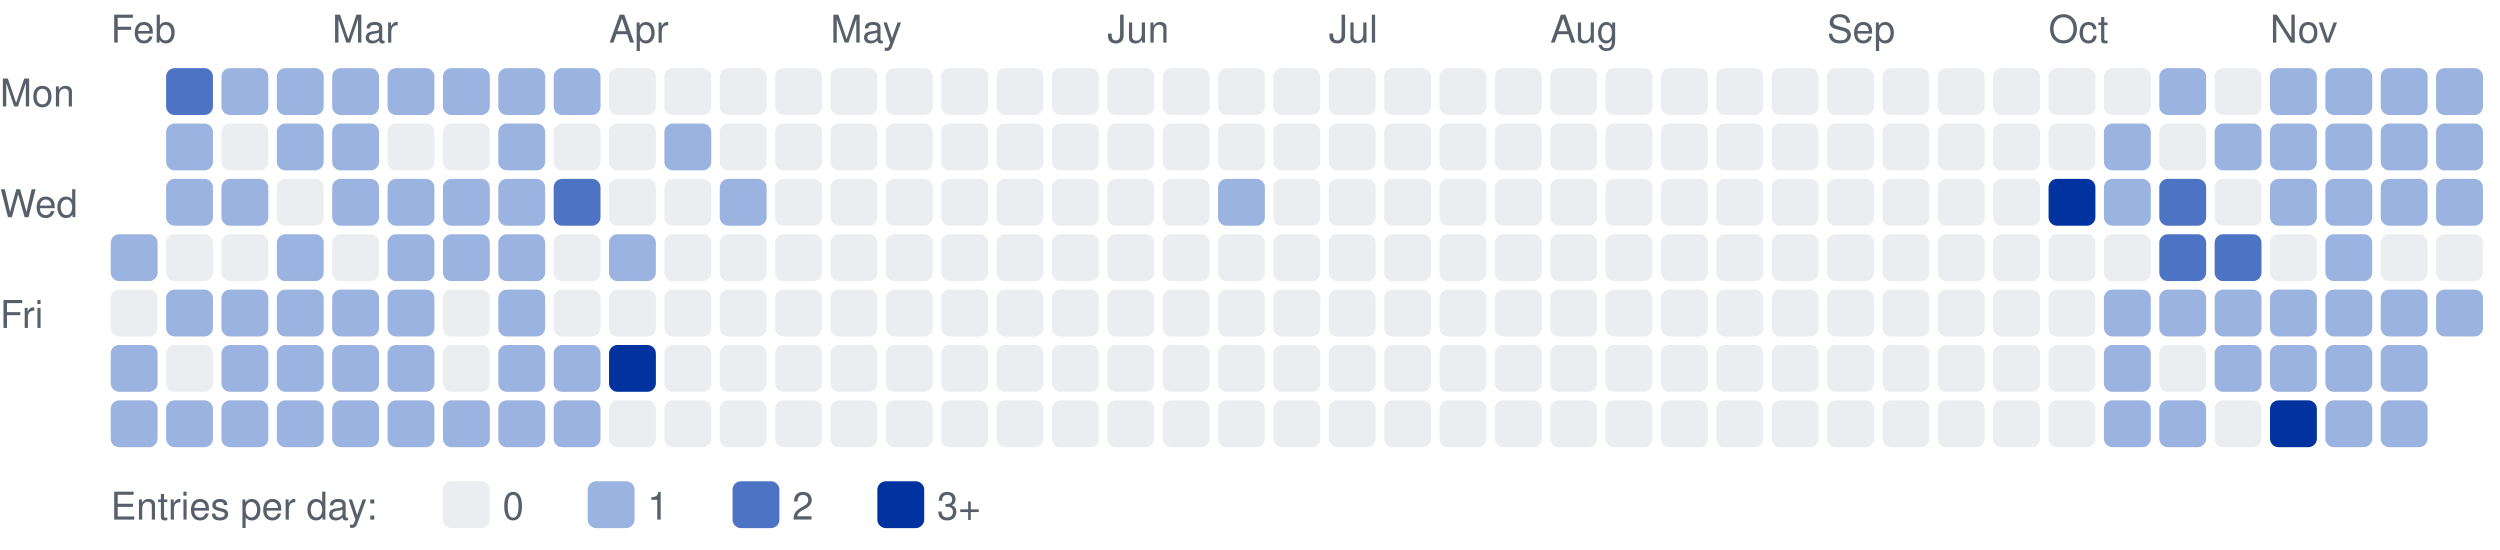
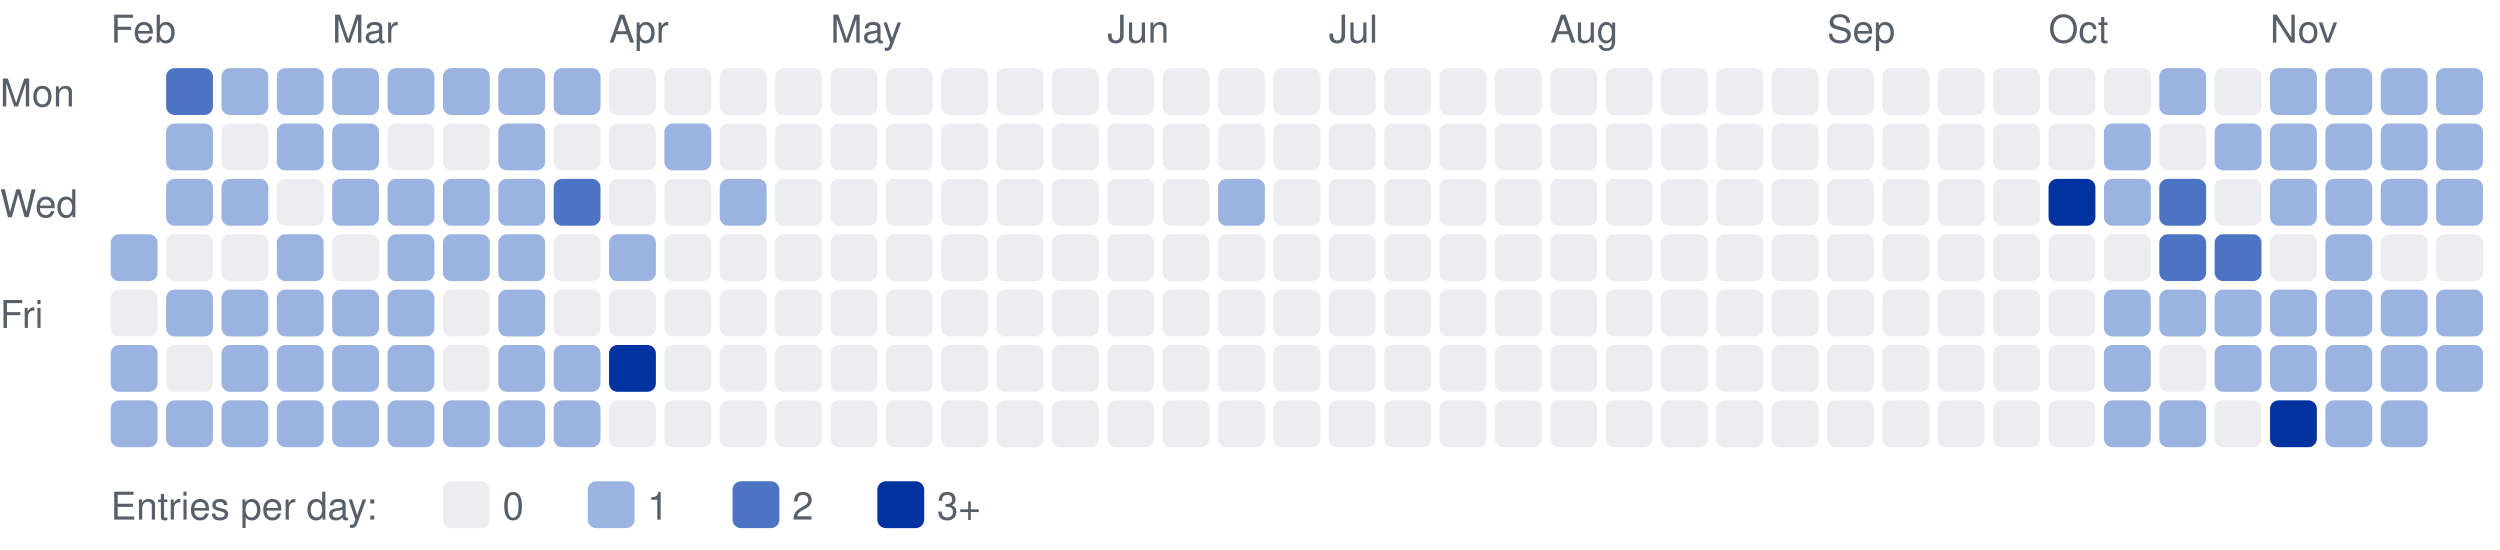
- <svg xmlns="http://www.w3.org/2000/svg" width="587" height="129" viewBox="0 0 587 129" role="img" aria-label="Entries per day, 2026-01-29 to 2026-11-20">
+ <svg xmlns="http://www.w3.org/2000/svg" width="587" height="129" viewBox="0 0 587 129" role="img" aria-label="Entries per day, 2026-01-29 to 2026-11-21">
  <style>text{font-family:-apple-system,Segoe UI,Helvetica,Arial,sans-serif;font-size:9px;fill:#57606a}</style>
  <text x="0" y="25">Mon</text>
  <text x="0" y="51">Wed</text>
  <text x="0" y="77">Fri</text>
  <text x="26" y="10">Feb</text>
  <rect x="26" y="55" width="11" height="11" rx="2" fill="#9bb3e0" />
  <rect x="26" y="68" width="11" height="11" rx="2" fill="#ebedf0" />
  <rect x="26" y="81" width="11" height="11" rx="2" fill="#9bb3e0" />
  <rect x="26" y="94" width="11" height="11" rx="2" fill="#9bb3e0" />
  <rect x="39" y="16" width="11" height="11" rx="2" fill="#4d73c4" />
  <rect x="39" y="29" width="11" height="11" rx="2" fill="#9bb3e0" />
  <rect x="39" y="42" width="11" height="11" rx="2" fill="#9bb3e0" />
  <rect x="39" y="55" width="11" height="11" rx="2" fill="#ebedf0" />
  <rect x="39" y="68" width="11" height="11" rx="2" fill="#9bb3e0" />
  <rect x="39" y="81" width="11" height="11" rx="2" fill="#ebedf0" />
  <rect x="39" y="94" width="11" height="11" rx="2" fill="#9bb3e0" />
  <rect x="52" y="16" width="11" height="11" rx="2" fill="#9bb3e0" />
  <rect x="52" y="29" width="11" height="11" rx="2" fill="#ebedf0" />
  <rect x="52" y="42" width="11" height="11" rx="2" fill="#9bb3e0" />
  <rect x="52" y="55" width="11" height="11" rx="2" fill="#ebedf0" />
  <rect x="52" y="68" width="11" height="11" rx="2" fill="#9bb3e0" />
  <rect x="52" y="81" width="11" height="11" rx="2" fill="#9bb3e0" />
  <rect x="52" y="94" width="11" height="11" rx="2" fill="#9bb3e0" />
  <rect x="65" y="16" width="11" height="11" rx="2" fill="#9bb3e0" />
  <rect x="65" y="29" width="11" height="11" rx="2" fill="#9bb3e0" />
  <rect x="65" y="42" width="11" height="11" rx="2" fill="#ebedf0" />
  <rect x="65" y="55" width="11" height="11" rx="2" fill="#9bb3e0" />
  <rect x="65" y="68" width="11" height="11" rx="2" fill="#9bb3e0" />
  <rect x="65" y="81" width="11" height="11" rx="2" fill="#9bb3e0" />
  <rect x="65" y="94" width="11" height="11" rx="2" fill="#9bb3e0" />
  <text x="78" y="10">Mar</text>
  <rect x="78" y="16" width="11" height="11" rx="2" fill="#9bb3e0" />
  <rect x="78" y="29" width="11" height="11" rx="2" fill="#9bb3e0" />
  <rect x="78" y="42" width="11" height="11" rx="2" fill="#9bb3e0" />
  <rect x="78" y="55" width="11" height="11" rx="2" fill="#ebedf0" />
  <rect x="78" y="68" width="11" height="11" rx="2" fill="#9bb3e0" />
  <rect x="78" y="81" width="11" height="11" rx="2" fill="#9bb3e0" />
  <rect x="78" y="94" width="11" height="11" rx="2" fill="#9bb3e0" />
  <rect x="91" y="16" width="11" height="11" rx="2" fill="#9bb3e0" />
  <rect x="91" y="29" width="11" height="11" rx="2" fill="#ebedf0" />
  <rect x="91" y="42" width="11" height="11" rx="2" fill="#9bb3e0" />
  <rect x="91" y="55" width="11" height="11" rx="2" fill="#9bb3e0" />
  <rect x="91" y="68" width="11" height="11" rx="2" fill="#9bb3e0" />
  <rect x="91" y="81" width="11" height="11" rx="2" fill="#9bb3e0" />
  <rect x="91" y="94" width="11" height="11" rx="2" fill="#9bb3e0" />
  <rect x="104" y="16" width="11" height="11" rx="2" fill="#9bb3e0" />
  <rect x="104" y="29" width="11" height="11" rx="2" fill="#ebedf0" />
  <rect x="104" y="42" width="11" height="11" rx="2" fill="#9bb3e0" />
  <rect x="104" y="55" width="11" height="11" rx="2" fill="#9bb3e0" />
  <rect x="104" y="68" width="11" height="11" rx="2" fill="#ebedf0" />
  <rect x="104" y="81" width="11" height="11" rx="2" fill="#ebedf0" />
  <rect x="104" y="94" width="11" height="11" rx="2" fill="#9bb3e0" />
  <rect x="117" y="16" width="11" height="11" rx="2" fill="#9bb3e0" />
  <rect x="117" y="29" width="11" height="11" rx="2" fill="#9bb3e0" />
  <rect x="117" y="42" width="11" height="11" rx="2" fill="#9bb3e0" />
  <rect x="117" y="55" width="11" height="11" rx="2" fill="#9bb3e0" />
  <rect x="117" y="68" width="11" height="11" rx="2" fill="#9bb3e0" />
  <rect x="117" y="81" width="11" height="11" rx="2" fill="#9bb3e0" />
  <rect x="117" y="94" width="11" height="11" rx="2" fill="#9bb3e0" />
  <rect x="130" y="16" width="11" height="11" rx="2" fill="#9bb3e0" />
  <rect x="130" y="29" width="11" height="11" rx="2" fill="#ebedf0" />
  <rect x="130" y="42" width="11" height="11" rx="2" fill="#4d73c4" />
  <rect x="130" y="55" width="11" height="11" rx="2" fill="#ebedf0" />
  <rect x="130" y="68" width="11" height="11" rx="2" fill="#ebedf0" />
  <rect x="130" y="81" width="11" height="11" rx="2" fill="#9bb3e0" />
  <rect x="130" y="94" width="11" height="11" rx="2" fill="#9bb3e0" />
  <text x="143" y="10">Apr</text>
  <rect x="143" y="16" width="11" height="11" rx="2" fill="#ebedf0" />
  <rect x="143" y="29" width="11" height="11" rx="2" fill="#ebedf0" />
  <rect x="143" y="42" width="11" height="11" rx="2" fill="#ebedf0" />
  <rect x="143" y="55" width="11" height="11" rx="2" fill="#9bb3e0" />
  <rect x="143" y="68" width="11" height="11" rx="2" fill="#ebedf0" />
  <rect x="143" y="81" width="11" height="11" rx="2" fill="#0033a0" />
  <rect x="143" y="94" width="11" height="11" rx="2" fill="#ebedf0" />
  <rect x="156" y="16" width="11" height="11" rx="2" fill="#ebedf0" />
  <rect x="156" y="29" width="11" height="11" rx="2" fill="#9bb3e0" />
  <rect x="156" y="42" width="11" height="11" rx="2" fill="#ebedf0" />
  <rect x="156" y="55" width="11" height="11" rx="2" fill="#ebedf0" />
  <rect x="156" y="68" width="11" height="11" rx="2" fill="#ebedf0" />
  <rect x="156" y="81" width="11" height="11" rx="2" fill="#ebedf0" />
  <rect x="156" y="94" width="11" height="11" rx="2" fill="#ebedf0" />
  <rect x="169" y="16" width="11" height="11" rx="2" fill="#ebedf0" />
  <rect x="169" y="29" width="11" height="11" rx="2" fill="#ebedf0" />
  <rect x="169" y="42" width="11" height="11" rx="2" fill="#9bb3e0" />
  <rect x="169" y="55" width="11" height="11" rx="2" fill="#ebedf0" />
  <rect x="169" y="68" width="11" height="11" rx="2" fill="#ebedf0" />
  <rect x="169" y="81" width="11" height="11" rx="2" fill="#ebedf0" />
  <rect x="169" y="94" width="11" height="11" rx="2" fill="#ebedf0" />
  <rect x="182" y="16" width="11" height="11" rx="2" fill="#ebedf0" />
  <rect x="182" y="29" width="11" height="11" rx="2" fill="#ebedf0" />
  <rect x="182" y="42" width="11" height="11" rx="2" fill="#ebedf0" />
  <rect x="182" y="55" width="11" height="11" rx="2" fill="#ebedf0" />
  <rect x="182" y="68" width="11" height="11" rx="2" fill="#ebedf0" />
  <rect x="182" y="81" width="11" height="11" rx="2" fill="#ebedf0" />
  <rect x="182" y="94" width="11" height="11" rx="2" fill="#ebedf0" />
  <text x="195" y="10">May</text>
  <rect x="195" y="16" width="11" height="11" rx="2" fill="#ebedf0" />
  <rect x="195" y="29" width="11" height="11" rx="2" fill="#ebedf0" />
  <rect x="195" y="42" width="11" height="11" rx="2" fill="#ebedf0" />
  <rect x="195" y="55" width="11" height="11" rx="2" fill="#ebedf0" />
  <rect x="195" y="68" width="11" height="11" rx="2" fill="#ebedf0" />
  <rect x="195" y="81" width="11" height="11" rx="2" fill="#ebedf0" />
  <rect x="195" y="94" width="11" height="11" rx="2" fill="#ebedf0" />
  <rect x="208" y="16" width="11" height="11" rx="2" fill="#ebedf0" />
  <rect x="208" y="29" width="11" height="11" rx="2" fill="#ebedf0" />
  <rect x="208" y="42" width="11" height="11" rx="2" fill="#ebedf0" />
  <rect x="208" y="55" width="11" height="11" rx="2" fill="#ebedf0" />
  <rect x="208" y="68" width="11" height="11" rx="2" fill="#ebedf0" />
  <rect x="208" y="81" width="11" height="11" rx="2" fill="#ebedf0" />
  <rect x="208" y="94" width="11" height="11" rx="2" fill="#ebedf0" />
  <rect x="221" y="16" width="11" height="11" rx="2" fill="#ebedf0" />
  <rect x="221" y="29" width="11" height="11" rx="2" fill="#ebedf0" />
  <rect x="221" y="42" width="11" height="11" rx="2" fill="#ebedf0" />
  <rect x="221" y="55" width="11" height="11" rx="2" fill="#ebedf0" />
  <rect x="221" y="68" width="11" height="11" rx="2" fill="#ebedf0" />
  <rect x="221" y="81" width="11" height="11" rx="2" fill="#ebedf0" />
  <rect x="221" y="94" width="11" height="11" rx="2" fill="#ebedf0" />
  <rect x="234" y="16" width="11" height="11" rx="2" fill="#ebedf0" />
  <rect x="234" y="29" width="11" height="11" rx="2" fill="#ebedf0" />
  <rect x="234" y="42" width="11" height="11" rx="2" fill="#ebedf0" />
  <rect x="234" y="55" width="11" height="11" rx="2" fill="#ebedf0" />
  <rect x="234" y="68" width="11" height="11" rx="2" fill="#ebedf0" />
  <rect x="234" y="81" width="11" height="11" rx="2" fill="#ebedf0" />
  <rect x="234" y="94" width="11" height="11" rx="2" fill="#ebedf0" />
  <rect x="247" y="16" width="11" height="11" rx="2" fill="#ebedf0" />
  <rect x="247" y="29" width="11" height="11" rx="2" fill="#ebedf0" />
  <rect x="247" y="42" width="11" height="11" rx="2" fill="#ebedf0" />
  <rect x="247" y="55" width="11" height="11" rx="2" fill="#ebedf0" />
  <rect x="247" y="68" width="11" height="11" rx="2" fill="#ebedf0" />
  <rect x="247" y="81" width="11" height="11" rx="2" fill="#ebedf0" />
  <rect x="247" y="94" width="11" height="11" rx="2" fill="#ebedf0" />
  <text x="260" y="10">Jun</text>
  <rect x="260" y="16" width="11" height="11" rx="2" fill="#ebedf0" />
  <rect x="260" y="29" width="11" height="11" rx="2" fill="#ebedf0" />
  <rect x="260" y="42" width="11" height="11" rx="2" fill="#ebedf0" />
  <rect x="260" y="55" width="11" height="11" rx="2" fill="#ebedf0" />
  <rect x="260" y="68" width="11" height="11" rx="2" fill="#ebedf0" />
  <rect x="260" y="81" width="11" height="11" rx="2" fill="#ebedf0" />
  <rect x="260" y="94" width="11" height="11" rx="2" fill="#ebedf0" />
  <rect x="273" y="16" width="11" height="11" rx="2" fill="#ebedf0" />
  <rect x="273" y="29" width="11" height="11" rx="2" fill="#ebedf0" />
  <rect x="273" y="42" width="11" height="11" rx="2" fill="#ebedf0" />
  <rect x="273" y="55" width="11" height="11" rx="2" fill="#ebedf0" />
  <rect x="273" y="68" width="11" height="11" rx="2" fill="#ebedf0" />
  <rect x="273" y="81" width="11" height="11" rx="2" fill="#ebedf0" />
  <rect x="273" y="94" width="11" height="11" rx="2" fill="#ebedf0" />
  <rect x="286" y="16" width="11" height="11" rx="2" fill="#ebedf0" />
  <rect x="286" y="29" width="11" height="11" rx="2" fill="#ebedf0" />
  <rect x="286" y="42" width="11" height="11" rx="2" fill="#9bb3e0" />
  <rect x="286" y="55" width="11" height="11" rx="2" fill="#ebedf0" />
  <rect x="286" y="68" width="11" height="11" rx="2" fill="#ebedf0" />
  <rect x="286" y="81" width="11" height="11" rx="2" fill="#ebedf0" />
  <rect x="286" y="94" width="11" height="11" rx="2" fill="#ebedf0" />
  <rect x="299" y="16" width="11" height="11" rx="2" fill="#ebedf0" />
  <rect x="299" y="29" width="11" height="11" rx="2" fill="#ebedf0" />
  <rect x="299" y="42" width="11" height="11" rx="2" fill="#ebedf0" />
  <rect x="299" y="55" width="11" height="11" rx="2" fill="#ebedf0" />
  <rect x="299" y="68" width="11" height="11" rx="2" fill="#ebedf0" />
  <rect x="299" y="81" width="11" height="11" rx="2" fill="#ebedf0" />
  <rect x="299" y="94" width="11" height="11" rx="2" fill="#ebedf0" />
  <text x="312" y="10">Jul</text>
  <rect x="312" y="16" width="11" height="11" rx="2" fill="#ebedf0" />
  <rect x="312" y="29" width="11" height="11" rx="2" fill="#ebedf0" />
  <rect x="312" y="42" width="11" height="11" rx="2" fill="#ebedf0" />
  <rect x="312" y="55" width="11" height="11" rx="2" fill="#ebedf0" />
  <rect x="312" y="68" width="11" height="11" rx="2" fill="#ebedf0" />
  <rect x="312" y="81" width="11" height="11" rx="2" fill="#ebedf0" />
  <rect x="312" y="94" width="11" height="11" rx="2" fill="#ebedf0" />
  <rect x="325" y="16" width="11" height="11" rx="2" fill="#ebedf0" />
  <rect x="325" y="29" width="11" height="11" rx="2" fill="#ebedf0" />
  <rect x="325" y="42" width="11" height="11" rx="2" fill="#ebedf0" />
  <rect x="325" y="55" width="11" height="11" rx="2" fill="#ebedf0" />
  <rect x="325" y="68" width="11" height="11" rx="2" fill="#ebedf0" />
  <rect x="325" y="81" width="11" height="11" rx="2" fill="#ebedf0" />
  <rect x="325" y="94" width="11" height="11" rx="2" fill="#ebedf0" />
  <rect x="338" y="16" width="11" height="11" rx="2" fill="#ebedf0" />
  <rect x="338" y="29" width="11" height="11" rx="2" fill="#ebedf0" />
  <rect x="338" y="42" width="11" height="11" rx="2" fill="#ebedf0" />
  <rect x="338" y="55" width="11" height="11" rx="2" fill="#ebedf0" />
  <rect x="338" y="68" width="11" height="11" rx="2" fill="#ebedf0" />
  <rect x="338" y="81" width="11" height="11" rx="2" fill="#ebedf0" />
  <rect x="338" y="94" width="11" height="11" rx="2" fill="#ebedf0" />
  <rect x="351" y="16" width="11" height="11" rx="2" fill="#ebedf0" />
  <rect x="351" y="29" width="11" height="11" rx="2" fill="#ebedf0" />
  <rect x="351" y="42" width="11" height="11" rx="2" fill="#ebedf0" />
  <rect x="351" y="55" width="11" height="11" rx="2" fill="#ebedf0" />
  <rect x="351" y="68" width="11" height="11" rx="2" fill="#ebedf0" />
  <rect x="351" y="81" width="11" height="11" rx="2" fill="#ebedf0" />
  <rect x="351" y="94" width="11" height="11" rx="2" fill="#ebedf0" />
  <text x="364" y="10">Aug</text>
  <rect x="364" y="16" width="11" height="11" rx="2" fill="#ebedf0" />
  <rect x="364" y="29" width="11" height="11" rx="2" fill="#ebedf0" />
  <rect x="364" y="42" width="11" height="11" rx="2" fill="#ebedf0" />
  <rect x="364" y="55" width="11" height="11" rx="2" fill="#ebedf0" />
  <rect x="364" y="68" width="11" height="11" rx="2" fill="#ebedf0" />
  <rect x="364" y="81" width="11" height="11" rx="2" fill="#ebedf0" />
  <rect x="364" y="94" width="11" height="11" rx="2" fill="#ebedf0" />
  <rect x="377" y="16" width="11" height="11" rx="2" fill="#ebedf0" />
  <rect x="377" y="29" width="11" height="11" rx="2" fill="#ebedf0" />
  <rect x="377" y="42" width="11" height="11" rx="2" fill="#ebedf0" />
  <rect x="377" y="55" width="11" height="11" rx="2" fill="#ebedf0" />
  <rect x="377" y="68" width="11" height="11" rx="2" fill="#ebedf0" />
  <rect x="377" y="81" width="11" height="11" rx="2" fill="#ebedf0" />
  <rect x="377" y="94" width="11" height="11" rx="2" fill="#ebedf0" />
  <rect x="390" y="16" width="11" height="11" rx="2" fill="#ebedf0" />
  <rect x="390" y="29" width="11" height="11" rx="2" fill="#ebedf0" />
  <rect x="390" y="42" width="11" height="11" rx="2" fill="#ebedf0" />
  <rect x="390" y="55" width="11" height="11" rx="2" fill="#ebedf0" />
  <rect x="390" y="68" width="11" height="11" rx="2" fill="#ebedf0" />
  <rect x="390" y="81" width="11" height="11" rx="2" fill="#ebedf0" />
  <rect x="390" y="94" width="11" height="11" rx="2" fill="#ebedf0" />
  <rect x="403" y="16" width="11" height="11" rx="2" fill="#ebedf0" />
  <rect x="403" y="29" width="11" height="11" rx="2" fill="#ebedf0" />
  <rect x="403" y="42" width="11" height="11" rx="2" fill="#ebedf0" />
  <rect x="403" y="55" width="11" height="11" rx="2" fill="#ebedf0" />
  <rect x="403" y="68" width="11" height="11" rx="2" fill="#ebedf0" />
  <rect x="403" y="81" width="11" height="11" rx="2" fill="#ebedf0" />
  <rect x="403" y="94" width="11" height="11" rx="2" fill="#ebedf0" />
  <rect x="416" y="16" width="11" height="11" rx="2" fill="#ebedf0" />
  <rect x="416" y="29" width="11" height="11" rx="2" fill="#ebedf0" />
  <rect x="416" y="42" width="11" height="11" rx="2" fill="#ebedf0" />
  <rect x="416" y="55" width="11" height="11" rx="2" fill="#ebedf0" />
  <rect x="416" y="68" width="11" height="11" rx="2" fill="#ebedf0" />
  <rect x="416" y="81" width="11" height="11" rx="2" fill="#ebedf0" />
  <rect x="416" y="94" width="11" height="11" rx="2" fill="#ebedf0" />
  <text x="429" y="10">Sep</text>
  <rect x="429" y="16" width="11" height="11" rx="2" fill="#ebedf0" />
  <rect x="429" y="29" width="11" height="11" rx="2" fill="#ebedf0" />
  <rect x="429" y="42" width="11" height="11" rx="2" fill="#ebedf0" />
  <rect x="429" y="55" width="11" height="11" rx="2" fill="#ebedf0" />
  <rect x="429" y="68" width="11" height="11" rx="2" fill="#ebedf0" />
  <rect x="429" y="81" width="11" height="11" rx="2" fill="#ebedf0" />
  <rect x="429" y="94" width="11" height="11" rx="2" fill="#ebedf0" />
  <rect x="442" y="16" width="11" height="11" rx="2" fill="#ebedf0" />
  <rect x="442" y="29" width="11" height="11" rx="2" fill="#ebedf0" />
  <rect x="442" y="42" width="11" height="11" rx="2" fill="#ebedf0" />
  <rect x="442" y="55" width="11" height="11" rx="2" fill="#ebedf0" />
  <rect x="442" y="68" width="11" height="11" rx="2" fill="#ebedf0" />
  <rect x="442" y="81" width="11" height="11" rx="2" fill="#ebedf0" />
  <rect x="442" y="94" width="11" height="11" rx="2" fill="#ebedf0" />
  <rect x="455" y="16" width="11" height="11" rx="2" fill="#ebedf0" />
  <rect x="455" y="29" width="11" height="11" rx="2" fill="#ebedf0" />
  <rect x="455" y="42" width="11" height="11" rx="2" fill="#ebedf0" />
  <rect x="455" y="55" width="11" height="11" rx="2" fill="#ebedf0" />
  <rect x="455" y="68" width="11" height="11" rx="2" fill="#ebedf0" />
  <rect x="455" y="81" width="11" height="11" rx="2" fill="#ebedf0" />
  <rect x="455" y="94" width="11" height="11" rx="2" fill="#ebedf0" />
  <rect x="468" y="16" width="11" height="11" rx="2" fill="#ebedf0" />
  <rect x="468" y="29" width="11" height="11" rx="2" fill="#ebedf0" />
  <rect x="468" y="42" width="11" height="11" rx="2" fill="#ebedf0" />
  <rect x="468" y="55" width="11" height="11" rx="2" fill="#ebedf0" />
  <rect x="468" y="68" width="11" height="11" rx="2" fill="#ebedf0" />
  <rect x="468" y="81" width="11" height="11" rx="2" fill="#ebedf0" />
  <rect x="468" y="94" width="11" height="11" rx="2" fill="#ebedf0" />
  <text x="481" y="10">Oct</text>
  <rect x="481" y="16" width="11" height="11" rx="2" fill="#ebedf0" />
  <rect x="481" y="29" width="11" height="11" rx="2" fill="#ebedf0" />
  <rect x="481" y="42" width="11" height="11" rx="2" fill="#0033a0" />
  <rect x="481" y="55" width="11" height="11" rx="2" fill="#ebedf0" />
  <rect x="481" y="68" width="11" height="11" rx="2" fill="#ebedf0" />
  <rect x="481" y="81" width="11" height="11" rx="2" fill="#ebedf0" />
  <rect x="481" y="94" width="11" height="11" rx="2" fill="#ebedf0" />
  <rect x="494" y="16" width="11" height="11" rx="2" fill="#ebedf0" />
  <rect x="494" y="29" width="11" height="11" rx="2" fill="#9bb3e0" />
  <rect x="494" y="42" width="11" height="11" rx="2" fill="#9bb3e0" />
  <rect x="494" y="55" width="11" height="11" rx="2" fill="#ebedf0" />
  <rect x="494" y="68" width="11" height="11" rx="2" fill="#9bb3e0" />
  <rect x="494" y="81" width="11" height="11" rx="2" fill="#9bb3e0" />
  <rect x="494" y="94" width="11" height="11" rx="2" fill="#9bb3e0" />
  <rect x="507" y="16" width="11" height="11" rx="2" fill="#9bb3e0" />
  <rect x="507" y="29" width="11" height="11" rx="2" fill="#ebedf0" />
  <rect x="507" y="42" width="11" height="11" rx="2" fill="#4d73c4" />
  <rect x="507" y="55" width="11" height="11" rx="2" fill="#4d73c4" />
  <rect x="507" y="68" width="11" height="11" rx="2" fill="#9bb3e0" />
  <rect x="507" y="81" width="11" height="11" rx="2" fill="#ebedf0" />
  <rect x="507" y="94" width="11" height="11" rx="2" fill="#9bb3e0" />
  <rect x="520" y="16" width="11" height="11" rx="2" fill="#ebedf0" />
  <rect x="520" y="29" width="11" height="11" rx="2" fill="#9bb3e0" />
  <rect x="520" y="42" width="11" height="11" rx="2" fill="#ebedf0" />
  <rect x="520" y="55" width="11" height="11" rx="2" fill="#4d73c4" />
  <rect x="520" y="68" width="11" height="11" rx="2" fill="#9bb3e0" />
  <rect x="520" y="81" width="11" height="11" rx="2" fill="#9bb3e0" />
  <rect x="520" y="94" width="11" height="11" rx="2" fill="#ebedf0" />
  <text x="533" y="10">Nov</text>
  <rect x="533" y="16" width="11" height="11" rx="2" fill="#9bb3e0" />
  <rect x="533" y="29" width="11" height="11" rx="2" fill="#9bb3e0" />
  <rect x="533" y="42" width="11" height="11" rx="2" fill="#9bb3e0" />
  <rect x="533" y="55" width="11" height="11" rx="2" fill="#ebedf0" />
  <rect x="533" y="68" width="11" height="11" rx="2" fill="#9bb3e0" />
  <rect x="533" y="81" width="11" height="11" rx="2" fill="#9bb3e0" />
  <rect x="533" y="94" width="11" height="11" rx="2" fill="#0033a0" />
  <rect x="546" y="16" width="11" height="11" rx="2" fill="#9bb3e0" />
  <rect x="546" y="29" width="11" height="11" rx="2" fill="#9bb3e0" />
  <rect x="546" y="42" width="11" height="11" rx="2" fill="#9bb3e0" />
  <rect x="546" y="55" width="11" height="11" rx="2" fill="#9bb3e0" />
  <rect x="546" y="68" width="11" height="11" rx="2" fill="#9bb3e0" />
  <rect x="546" y="81" width="11" height="11" rx="2" fill="#9bb3e0" />
  <rect x="546" y="94" width="11" height="11" rx="2" fill="#9bb3e0" />
  <rect x="559" y="16" width="11" height="11" rx="2" fill="#9bb3e0" />
  <rect x="559" y="29" width="11" height="11" rx="2" fill="#9bb3e0" />
  <rect x="559" y="42" width="11" height="11" rx="2" fill="#9bb3e0" />
  <rect x="559" y="55" width="11" height="11" rx="2" fill="#ebedf0" />
  <rect x="559" y="68" width="11" height="11" rx="2" fill="#9bb3e0" />
  <rect x="559" y="81" width="11" height="11" rx="2" fill="#9bb3e0" />
  <rect x="559" y="94" width="11" height="11" rx="2" fill="#9bb3e0" />
  <rect x="572" y="16" width="11" height="11" rx="2" fill="#9bb3e0" />
  <rect x="572" y="29" width="11" height="11" rx="2" fill="#9bb3e0" />
  <rect x="572" y="42" width="11" height="11" rx="2" fill="#9bb3e0" />
  <rect x="572" y="55" width="11" height="11" rx="2" fill="#ebedf0" />
  <rect x="572" y="68" width="11" height="11" rx="2" fill="#9bb3e0" />
+   <rect x="572" y="81" width="11" height="11" rx="2" fill="#9bb3e0" />
  <text x="26" y="122">Entries per day:</text>
  <rect x="104" y="113" width="11" height="11" rx="2" fill="#ebedf0" />
  <text x="118" y="122">0</text>
  <rect x="138" y="113" width="11" height="11" rx="2" fill="#9bb3e0" />
  <text x="152" y="122">1</text>
  <rect x="172" y="113" width="11" height="11" rx="2" fill="#4d73c4" />
  <text x="186" y="122">2</text>
  <rect x="206" y="113" width="11" height="11" rx="2" fill="#0033a0" />
  <text x="220" y="122">3+</text>
</svg>
